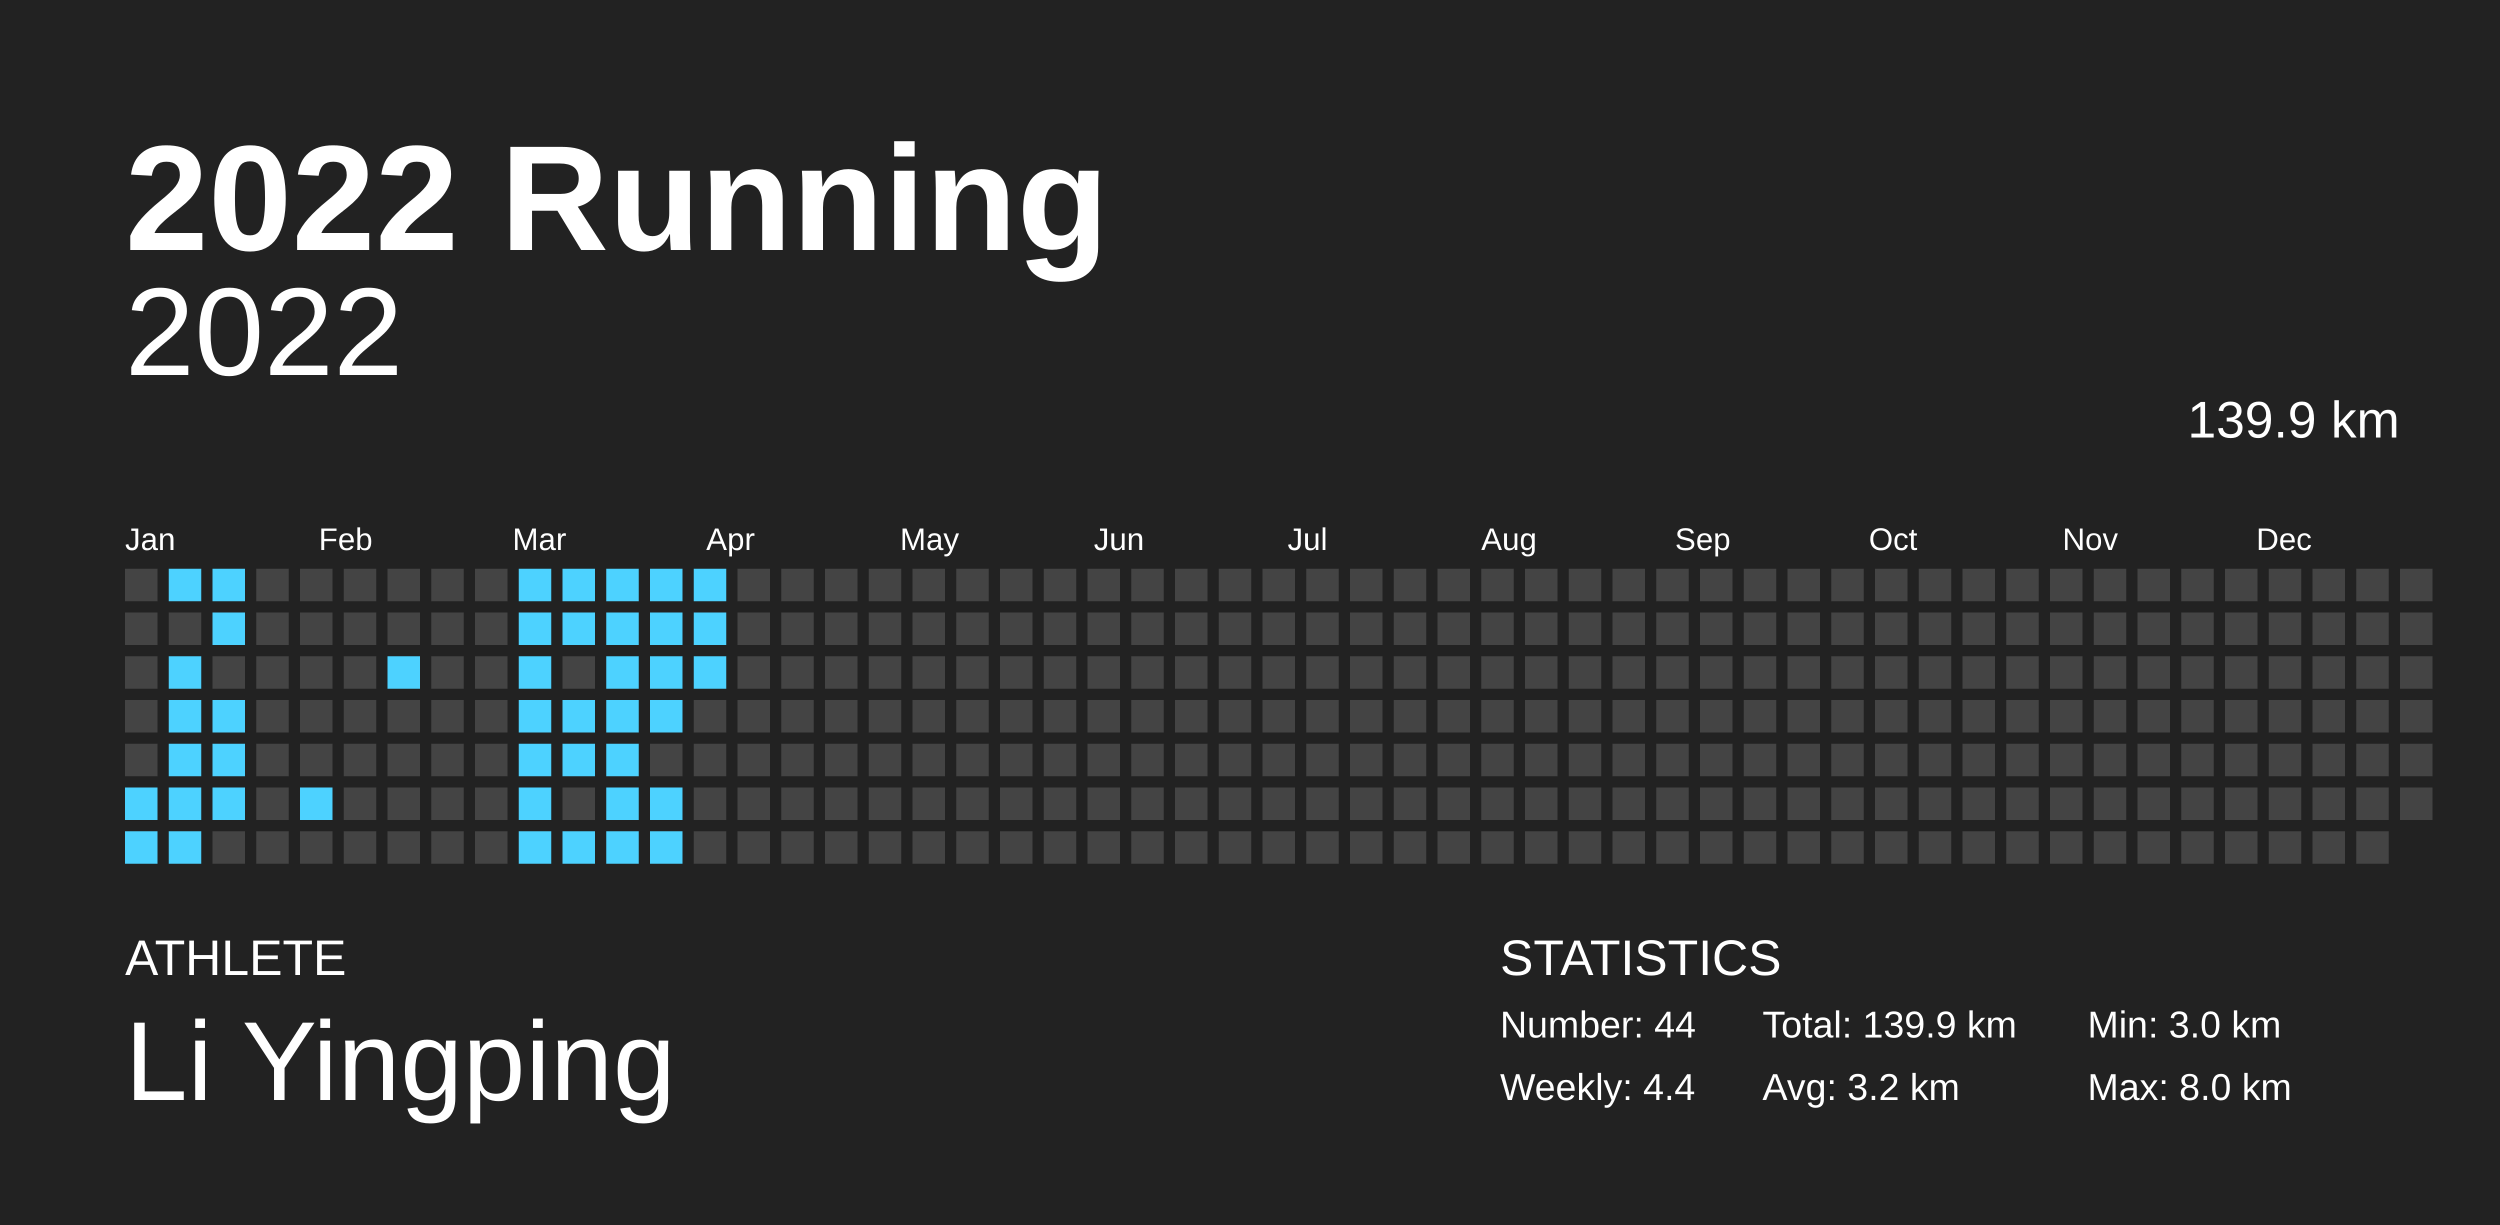
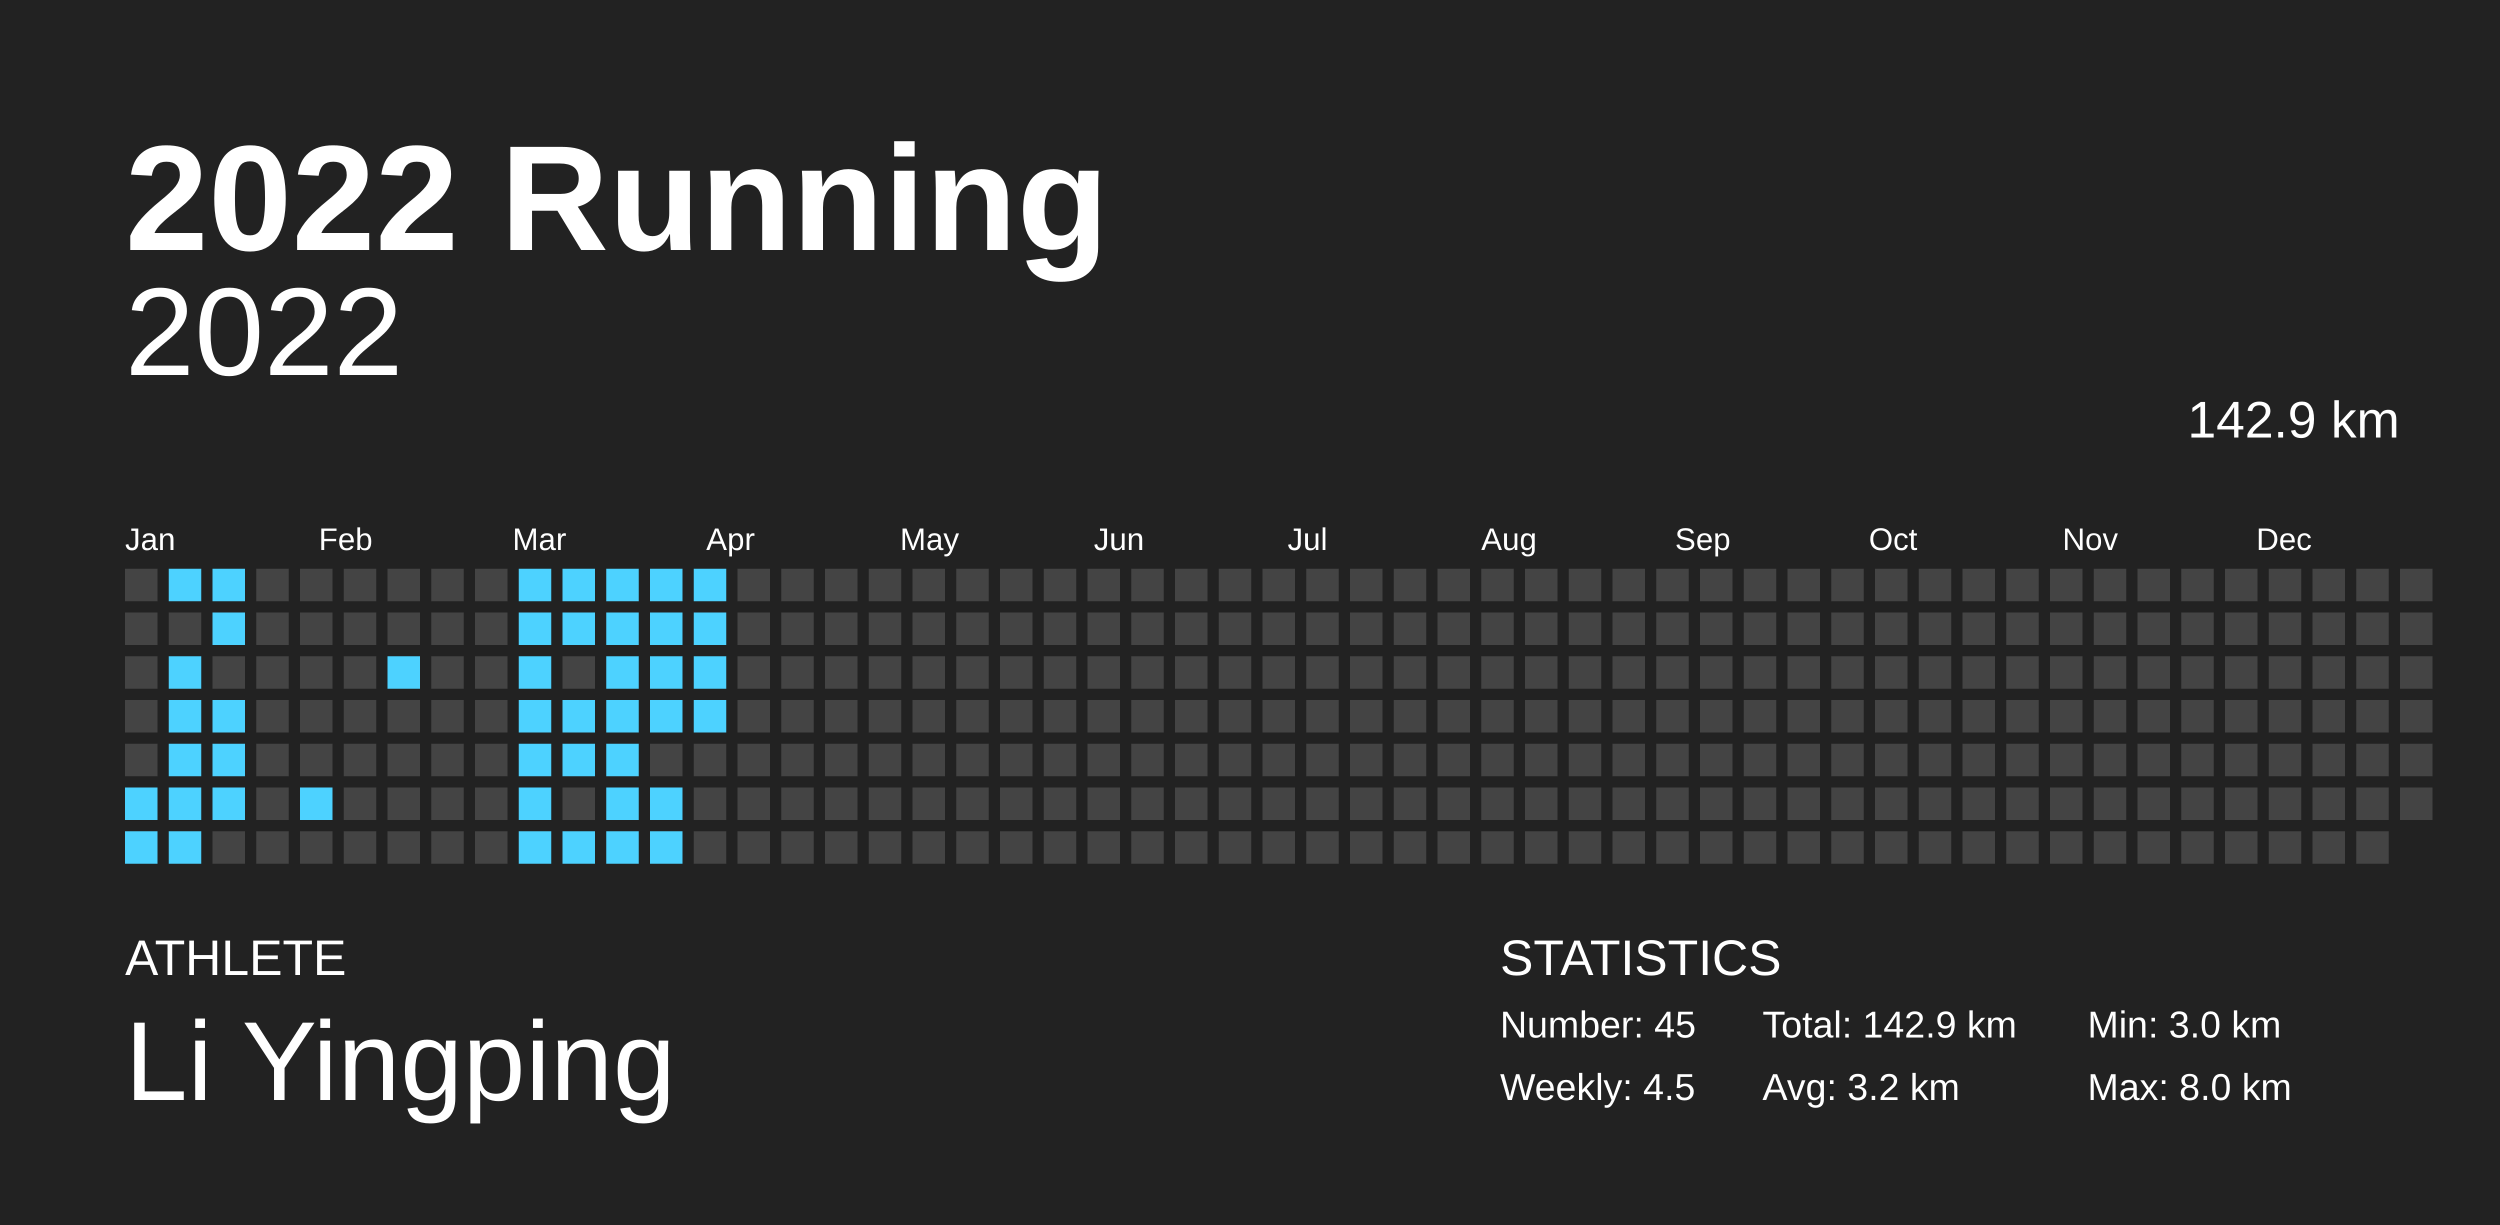
<svg xmlns="http://www.w3.org/2000/svg" baseProfile="full" height="98mm" version="1.1" viewBox="0,0,200,98" width="200mm">
  <defs />
  <rect fill="#222222" height="98" width="200" x="0" y="0" />
  <text fill="#FFFFFF" style="font-size:12px; font-family:Arial; font-weight:bold;" x="10" y="20">2022 Running</text>
  <text fill="#FFFFFF" style="font-size:4px; font-family:Arial" x="10" y="78">ATHLETE</text>
  <text fill="#FFFFFF" style="font-size:9px; font-family:Arial" x="10" y="88">Li Yingping</text>
  <text fill="#FFFFFF" style="font-size:4px; font-family:Arial" x="120" y="78">STATISTICS</text>
-   <text fill="#FFFFFF" style="font-size:3px; font-family:Arial" x="120" y="83">Number: 44</text>
-   <text fill="#FFFFFF" style="font-size:3px; font-family:Arial" x="120" y="88">Weekly: 4.4</text>
-   <text fill="#FFFFFF" style="font-size:3px; font-family:Arial" x="141" y="83">Total: 139.9 km</text>
+   <text fill="#FFFFFF" style="font-size:3px; font-family:Arial" x="120" y="83">Number: 45</text>
+   <text fill="#FFFFFF" style="font-size:3px; font-family:Arial" x="120" y="88">Weekly: 4.5</text>
+   <text fill="#FFFFFF" style="font-size:3px; font-family:Arial" x="141" y="83">Total: 142.9 km</text>
  <text fill="#FFFFFF" style="font-size:3px; font-family:Arial" x="141" y="88">Avg: 3.2 km</text>
  <text fill="#FFFFFF" style="font-size:3px; font-family:Arial" x="167" y="83">Min: 3.0 km</text>
  <text fill="#FFFFFF" style="font-size:3px; font-family:Arial" x="167" y="88">Max: 8.0 km</text>
  <text alignment-baseline="hanging" fill="#FFFFFF" style="font-size:10.0px; font-family:Arial;" x="10" y="30">2022</text>
-   <text alignment-baseline="hanging" fill="#FFFFFF" style="font-size:4.125px; font-family:Arial;" x="175" y="35">139.9 km</text>
+   <text alignment-baseline="hanging" fill="#FFFFFF" style="font-size:4.125px; font-family:Arial;" x="175" y="35">142.9 km</text>
  <text fill="#FFFFFF" style="font-size:2.5px; font-family:Arial" x="10.0" y="44">Jan</text>
  <text fill="#FFFFFF" style="font-size:2.5px; font-family:Arial" x="25.5" y="44">Feb</text>
  <text fill="#FFFFFF" style="font-size:2.5px; font-family:Arial" x="41.0" y="44">Mar</text>
  <text fill="#FFFFFF" style="font-size:2.5px; font-family:Arial" x="56.5" y="44">Apr</text>
  <text fill="#FFFFFF" style="font-size:2.5px; font-family:Arial" x="72.0" y="44">May</text>
  <text fill="#FFFFFF" style="font-size:2.5px; font-family:Arial" x="87.5" y="44">Jun</text>
  <text fill="#FFFFFF" style="font-size:2.5px; font-family:Arial" x="103.0" y="44">Jul</text>
  <text fill="#FFFFFF" style="font-size:2.5px; font-family:Arial" x="118.5" y="44">Aug</text>
  <text fill="#FFFFFF" style="font-size:2.5px; font-family:Arial" x="134.0" y="44">Sep</text>
  <text fill="#FFFFFF" style="font-size:2.5px; font-family:Arial" x="149.5" y="44">Oct</text>
  <text fill="#FFFFFF" style="font-size:2.5px; font-family:Arial" x="165.0" y="44">Nov</text>
  <text fill="#FFFFFF" style="font-size:2.5px; font-family:Arial" x="180.5" y="44">Dec</text>
  <rect fill="#444444" height="2.6" width="2.6" x="10.0" y="45.5" />
  <rect fill="#444444" height="2.6" width="2.6" x="10.0" y="49.0" />
  <rect fill="#444444" height="2.6" width="2.6" x="10.0" y="52.5" />
  <rect fill="#444444" height="2.6" width="2.6" x="10.0" y="56.0" />
  <rect fill="#444444" height="2.6" width="2.6" x="10.0" y="59.5" />
  <rect fill="#4dd2ff" height="2.6" width="2.6" x="10.0" y="63.0" />
  <rect fill="#4dd2ff" height="2.6" width="2.6" x="10.0" y="66.5" />
  <rect fill="#4dd2ff" height="2.6" width="2.6" x="13.5" y="45.5" />
  <rect fill="#444444" height="2.6" width="2.6" x="13.5" y="49.0" />
  <rect fill="#4dd2ff" height="2.6" width="2.6" x="13.5" y="52.5" />
  <rect fill="#4dd2ff" height="2.6" width="2.6" x="13.5" y="56.0" />
  <rect fill="#4dd2ff" height="2.6" width="2.6" x="13.5" y="59.5" />
  <rect fill="#4dd2ff" height="2.6" width="2.6" x="13.5" y="63.0" />
  <rect fill="#4dd2ff" height="2.6" width="2.6" x="13.5" y="66.5" />
  <rect fill="#4dd2ff" height="2.6" width="2.6" x="17.0" y="45.5" />
  <rect fill="#4dd2ff" height="2.6" width="2.6" x="17.0" y="49.0" />
  <rect fill="#444444" height="2.6" width="2.6" x="17.0" y="52.5" />
  <rect fill="#4dd2ff" height="2.6" width="2.6" x="17.0" y="56.0" />
  <rect fill="#4dd2ff" height="2.6" width="2.6" x="17.0" y="59.5" />
  <rect fill="#4dd2ff" height="2.6" width="2.6" x="17.0" y="63.0" />
  <rect fill="#444444" height="2.6" width="2.6" x="17.0" y="66.5" />
  <rect fill="#444444" height="2.6" width="2.6" x="20.5" y="45.5" />
  <rect fill="#444444" height="2.6" width="2.6" x="20.5" y="49.0" />
  <rect fill="#444444" height="2.6" width="2.6" x="20.5" y="52.5" />
  <rect fill="#444444" height="2.6" width="2.6" x="20.5" y="56.0" />
  <rect fill="#444444" height="2.6" width="2.6" x="20.5" y="59.5" />
  <rect fill="#444444" height="2.6" width="2.6" x="20.5" y="63.0" />
  <rect fill="#444444" height="2.6" width="2.6" x="20.5" y="66.5" />
  <rect fill="#444444" height="2.6" width="2.6" x="24.0" y="45.5" />
  <rect fill="#444444" height="2.6" width="2.6" x="24.0" y="49.0" />
  <rect fill="#444444" height="2.6" width="2.6" x="24.0" y="52.5" />
  <rect fill="#444444" height="2.6" width="2.6" x="24.0" y="56.0" />
  <rect fill="#444444" height="2.6" width="2.6" x="24.0" y="59.5" />
  <rect fill="#4dd2ff" height="2.6" width="2.6" x="24.0" y="63.0" />
  <rect fill="#444444" height="2.6" width="2.6" x="24.0" y="66.5" />
  <rect fill="#444444" height="2.6" width="2.6" x="27.5" y="45.5" />
  <rect fill="#444444" height="2.6" width="2.6" x="27.5" y="49.0" />
  <rect fill="#444444" height="2.6" width="2.6" x="27.5" y="52.5" />
  <rect fill="#444444" height="2.6" width="2.6" x="27.5" y="56.0" />
  <rect fill="#444444" height="2.6" width="2.6" x="27.5" y="59.5" />
  <rect fill="#444444" height="2.6" width="2.6" x="27.5" y="63.0" />
  <rect fill="#444444" height="2.6" width="2.6" x="27.5" y="66.5" />
  <rect fill="#444444" height="2.6" width="2.6" x="31.0" y="45.5" />
  <rect fill="#444444" height="2.6" width="2.6" x="31.0" y="49.0" />
  <rect fill="#4dd2ff" height="2.6" width="2.6" x="31.0" y="52.5" />
  <rect fill="#444444" height="2.6" width="2.6" x="31.0" y="56.0" />
  <rect fill="#444444" height="2.6" width="2.6" x="31.0" y="59.5" />
  <rect fill="#444444" height="2.6" width="2.6" x="31.0" y="63.0" />
  <rect fill="#444444" height="2.6" width="2.6" x="31.0" y="66.5" />
  <rect fill="#444444" height="2.6" width="2.6" x="34.5" y="45.5" />
  <rect fill="#444444" height="2.6" width="2.6" x="34.5" y="49.0" />
  <rect fill="#444444" height="2.6" width="2.6" x="34.5" y="52.5" />
  <rect fill="#444444" height="2.6" width="2.6" x="34.5" y="56.0" />
  <rect fill="#444444" height="2.6" width="2.6" x="34.5" y="59.5" />
  <rect fill="#444444" height="2.6" width="2.6" x="34.5" y="63.0" />
  <rect fill="#444444" height="2.6" width="2.6" x="34.5" y="66.5" />
  <rect fill="#444444" height="2.6" width="2.6" x="38.0" y="45.5" />
  <rect fill="#444444" height="2.6" width="2.6" x="38.0" y="49.0" />
  <rect fill="#444444" height="2.6" width="2.6" x="38.0" y="52.5" />
  <rect fill="#444444" height="2.6" width="2.6" x="38.0" y="56.0" />
  <rect fill="#444444" height="2.6" width="2.6" x="38.0" y="59.5" />
  <rect fill="#444444" height="2.6" width="2.6" x="38.0" y="63.0" />
  <rect fill="#444444" height="2.6" width="2.6" x="38.0" y="66.5" />
  <rect fill="#4dd2ff" height="2.6" width="2.6" x="41.5" y="45.5" />
  <rect fill="#4dd2ff" height="2.6" width="2.6" x="41.5" y="49.0" />
  <rect fill="#4dd2ff" height="2.6" width="2.6" x="41.5" y="52.5" />
  <rect fill="#4dd2ff" height="2.6" width="2.6" x="41.5" y="56.0" />
  <rect fill="#4dd2ff" height="2.6" width="2.6" x="41.5" y="59.5" />
  <rect fill="#4dd2ff" height="2.6" width="2.6" x="41.5" y="63.0" />
  <rect fill="#4dd2ff" height="2.6" width="2.6" x="41.5" y="66.5" />
  <rect fill="#4dd2ff" height="2.6" width="2.6" x="45.0" y="45.5" />
  <rect fill="#4dd2ff" height="2.6" width="2.6" x="45.0" y="49.0" />
  <rect fill="#444444" height="2.6" width="2.6" x="45.0" y="52.5" />
  <rect fill="#4dd2ff" height="2.6" width="2.6" x="45.0" y="56.0" />
  <rect fill="#4dd2ff" height="2.6" width="2.6" x="45.0" y="59.5" />
  <rect fill="#444444" height="2.6" width="2.6" x="45.0" y="63.0" />
  <rect fill="#4dd2ff" height="2.6" width="2.6" x="45.0" y="66.5" />
  <rect fill="#4dd2ff" height="2.6" width="2.6" x="48.5" y="45.5" />
  <rect fill="#4dd2ff" height="2.6" width="2.6" x="48.5" y="49.0" />
  <rect fill="#4dd2ff" height="2.6" width="2.6" x="48.5" y="52.5" />
  <rect fill="#4dd2ff" height="2.6" width="2.6" x="48.5" y="56.0" />
  <rect fill="#4dd2ff" height="2.6" width="2.6" x="48.5" y="59.5" />
  <rect fill="#4dd2ff" height="2.6" width="2.6" x="48.5" y="63.0" />
  <rect fill="#4dd2ff" height="2.6" width="2.6" x="48.5" y="66.5" />
  <rect fill="#4dd2ff" height="2.6" width="2.6" x="52.0" y="45.5" />
  <rect fill="#4dd2ff" height="2.6" width="2.6" x="52.0" y="49.0" />
  <rect fill="#4dd2ff" height="2.6" width="2.6" x="52.0" y="52.5" />
  <rect fill="#4dd2ff" height="2.6" width="2.6" x="52.0" y="56.0" />
  <rect fill="#444444" height="2.6" width="2.6" x="52.0" y="59.5" />
  <rect fill="#4dd2ff" height="2.6" width="2.6" x="52.0" y="63.0" />
  <rect fill="#4dd2ff" height="2.6" width="2.6" x="52.0" y="66.5" />
  <rect fill="#4dd2ff" height="2.6" width="2.6" x="55.5" y="45.5" />
  <rect fill="#4dd2ff" height="2.6" width="2.6" x="55.5" y="49.0" />
  <rect fill="#4dd2ff" height="2.6" width="2.6" x="55.5" y="52.5" />
-   <rect fill="#444444" height="2.6" width="2.6" x="55.5" y="56.0" />
+   <rect fill="#4dd2ff" height="2.6" width="2.6" x="55.5" y="56.0" />
  <rect fill="#444444" height="2.6" width="2.6" x="55.5" y="59.5" />
  <rect fill="#444444" height="2.6" width="2.6" x="55.5" y="63.0" />
  <rect fill="#444444" height="2.6" width="2.6" x="55.5" y="66.5" />
  <rect fill="#444444" height="2.6" width="2.6" x="59.0" y="45.5" />
  <rect fill="#444444" height="2.6" width="2.6" x="59.0" y="49.0" />
  <rect fill="#444444" height="2.6" width="2.6" x="59.0" y="52.5" />
  <rect fill="#444444" height="2.6" width="2.6" x="59.0" y="56.0" />
  <rect fill="#444444" height="2.6" width="2.6" x="59.0" y="59.5" />
  <rect fill="#444444" height="2.6" width="2.6" x="59.0" y="63.0" />
  <rect fill="#444444" height="2.6" width="2.6" x="59.0" y="66.5" />
  <rect fill="#444444" height="2.6" width="2.6" x="62.5" y="45.5" />
  <rect fill="#444444" height="2.6" width="2.6" x="62.5" y="49.0" />
  <rect fill="#444444" height="2.6" width="2.6" x="62.5" y="52.5" />
  <rect fill="#444444" height="2.6" width="2.6" x="62.5" y="56.0" />
  <rect fill="#444444" height="2.6" width="2.6" x="62.5" y="59.5" />
  <rect fill="#444444" height="2.6" width="2.6" x="62.5" y="63.0" />
  <rect fill="#444444" height="2.6" width="2.6" x="62.5" y="66.5" />
  <rect fill="#444444" height="2.6" width="2.6" x="66.0" y="45.5" />
  <rect fill="#444444" height="2.6" width="2.6" x="66.0" y="49.0" />
  <rect fill="#444444" height="2.6" width="2.6" x="66.0" y="52.5" />
  <rect fill="#444444" height="2.6" width="2.6" x="66.0" y="56.0" />
  <rect fill="#444444" height="2.6" width="2.6" x="66.0" y="59.5" />
  <rect fill="#444444" height="2.6" width="2.6" x="66.0" y="63.0" />
  <rect fill="#444444" height="2.6" width="2.6" x="66.0" y="66.5" />
  <rect fill="#444444" height="2.6" width="2.6" x="69.5" y="45.5" />
  <rect fill="#444444" height="2.6" width="2.6" x="69.5" y="49.0" />
  <rect fill="#444444" height="2.6" width="2.6" x="69.5" y="52.5" />
  <rect fill="#444444" height="2.6" width="2.6" x="69.5" y="56.0" />
  <rect fill="#444444" height="2.6" width="2.6" x="69.5" y="59.5" />
  <rect fill="#444444" height="2.6" width="2.6" x="69.5" y="63.0" />
  <rect fill="#444444" height="2.6" width="2.6" x="69.5" y="66.5" />
  <rect fill="#444444" height="2.6" width="2.6" x="73.0" y="45.5" />
  <rect fill="#444444" height="2.6" width="2.6" x="73.0" y="49.0" />
  <rect fill="#444444" height="2.6" width="2.6" x="73.0" y="52.5" />
  <rect fill="#444444" height="2.6" width="2.6" x="73.0" y="56.0" />
  <rect fill="#444444" height="2.6" width="2.6" x="73.0" y="59.5" />
  <rect fill="#444444" height="2.6" width="2.6" x="73.0" y="63.0" />
  <rect fill="#444444" height="2.6" width="2.6" x="73.0" y="66.5" />
  <rect fill="#444444" height="2.6" width="2.6" x="76.5" y="45.5" />
  <rect fill="#444444" height="2.6" width="2.6" x="76.5" y="49.0" />
  <rect fill="#444444" height="2.6" width="2.6" x="76.5" y="52.5" />
  <rect fill="#444444" height="2.6" width="2.6" x="76.5" y="56.0" />
  <rect fill="#444444" height="2.6" width="2.6" x="76.5" y="59.5" />
  <rect fill="#444444" height="2.6" width="2.6" x="76.5" y="63.0" />
  <rect fill="#444444" height="2.6" width="2.6" x="76.5" y="66.5" />
  <rect fill="#444444" height="2.6" width="2.6" x="80.0" y="45.5" />
  <rect fill="#444444" height="2.6" width="2.6" x="80.0" y="49.0" />
  <rect fill="#444444" height="2.6" width="2.6" x="80.0" y="52.5" />
  <rect fill="#444444" height="2.6" width="2.6" x="80.0" y="56.0" />
  <rect fill="#444444" height="2.6" width="2.6" x="80.0" y="59.5" />
  <rect fill="#444444" height="2.6" width="2.6" x="80.0" y="63.0" />
  <rect fill="#444444" height="2.6" width="2.6" x="80.0" y="66.5" />
  <rect fill="#444444" height="2.6" width="2.6" x="83.5" y="45.5" />
  <rect fill="#444444" height="2.6" width="2.6" x="83.5" y="49.0" />
  <rect fill="#444444" height="2.6" width="2.6" x="83.5" y="52.5" />
  <rect fill="#444444" height="2.6" width="2.6" x="83.5" y="56.0" />
  <rect fill="#444444" height="2.6" width="2.6" x="83.5" y="59.5" />
  <rect fill="#444444" height="2.6" width="2.6" x="83.5" y="63.0" />
  <rect fill="#444444" height="2.6" width="2.6" x="83.5" y="66.5" />
  <rect fill="#444444" height="2.6" width="2.6" x="87.0" y="45.5" />
  <rect fill="#444444" height="2.6" width="2.6" x="87.0" y="49.0" />
  <rect fill="#444444" height="2.6" width="2.6" x="87.0" y="52.5" />
  <rect fill="#444444" height="2.6" width="2.6" x="87.0" y="56.0" />
  <rect fill="#444444" height="2.6" width="2.6" x="87.0" y="59.5" />
  <rect fill="#444444" height="2.6" width="2.6" x="87.0" y="63.0" />
  <rect fill="#444444" height="2.6" width="2.6" x="87.0" y="66.5" />
  <rect fill="#444444" height="2.6" width="2.6" x="90.5" y="45.5" />
  <rect fill="#444444" height="2.6" width="2.6" x="90.5" y="49.0" />
  <rect fill="#444444" height="2.6" width="2.6" x="90.5" y="52.5" />
  <rect fill="#444444" height="2.6" width="2.6" x="90.5" y="56.0" />
  <rect fill="#444444" height="2.6" width="2.6" x="90.5" y="59.5" />
  <rect fill="#444444" height="2.6" width="2.6" x="90.5" y="63.0" />
  <rect fill="#444444" height="2.6" width="2.6" x="90.5" y="66.5" />
  <rect fill="#444444" height="2.6" width="2.6" x="94.0" y="45.5" />
  <rect fill="#444444" height="2.6" width="2.6" x="94.0" y="49.0" />
  <rect fill="#444444" height="2.6" width="2.6" x="94.0" y="52.5" />
  <rect fill="#444444" height="2.6" width="2.6" x="94.0" y="56.0" />
  <rect fill="#444444" height="2.6" width="2.6" x="94.0" y="59.5" />
  <rect fill="#444444" height="2.6" width="2.6" x="94.0" y="63.0" />
  <rect fill="#444444" height="2.6" width="2.6" x="94.0" y="66.5" />
  <rect fill="#444444" height="2.6" width="2.6" x="97.5" y="45.5" />
  <rect fill="#444444" height="2.6" width="2.6" x="97.5" y="49.0" />
  <rect fill="#444444" height="2.6" width="2.6" x="97.5" y="52.5" />
  <rect fill="#444444" height="2.6" width="2.6" x="97.5" y="56.0" />
  <rect fill="#444444" height="2.6" width="2.6" x="97.5" y="59.5" />
  <rect fill="#444444" height="2.6" width="2.6" x="97.5" y="63.0" />
  <rect fill="#444444" height="2.6" width="2.6" x="97.5" y="66.5" />
  <rect fill="#444444" height="2.6" width="2.6" x="101.0" y="45.5" />
  <rect fill="#444444" height="2.6" width="2.6" x="101.0" y="49.0" />
  <rect fill="#444444" height="2.6" width="2.6" x="101.0" y="52.5" />
  <rect fill="#444444" height="2.6" width="2.6" x="101.0" y="56.0" />
  <rect fill="#444444" height="2.6" width="2.6" x="101.0" y="59.5" />
  <rect fill="#444444" height="2.6" width="2.6" x="101.0" y="63.0" />
  <rect fill="#444444" height="2.6" width="2.6" x="101.0" y="66.5" />
  <rect fill="#444444" height="2.6" width="2.6" x="104.5" y="45.5" />
  <rect fill="#444444" height="2.6" width="2.6" x="104.5" y="49.0" />
  <rect fill="#444444" height="2.6" width="2.6" x="104.5" y="52.5" />
  <rect fill="#444444" height="2.6" width="2.6" x="104.5" y="56.0" />
  <rect fill="#444444" height="2.6" width="2.6" x="104.5" y="59.5" />
  <rect fill="#444444" height="2.6" width="2.6" x="104.5" y="63.0" />
  <rect fill="#444444" height="2.6" width="2.6" x="104.5" y="66.5" />
  <rect fill="#444444" height="2.6" width="2.6" x="108.0" y="45.5" />
  <rect fill="#444444" height="2.6" width="2.6" x="108.0" y="49.0" />
  <rect fill="#444444" height="2.6" width="2.6" x="108.0" y="52.5" />
  <rect fill="#444444" height="2.6" width="2.6" x="108.0" y="56.0" />
  <rect fill="#444444" height="2.6" width="2.6" x="108.0" y="59.5" />
  <rect fill="#444444" height="2.6" width="2.6" x="108.0" y="63.0" />
  <rect fill="#444444" height="2.6" width="2.6" x="108.0" y="66.5" />
  <rect fill="#444444" height="2.6" width="2.6" x="111.5" y="45.5" />
  <rect fill="#444444" height="2.6" width="2.6" x="111.5" y="49.0" />
  <rect fill="#444444" height="2.6" width="2.6" x="111.5" y="52.5" />
  <rect fill="#444444" height="2.6" width="2.6" x="111.5" y="56.0" />
  <rect fill="#444444" height="2.6" width="2.6" x="111.5" y="59.5" />
  <rect fill="#444444" height="2.6" width="2.6" x="111.5" y="63.0" />
  <rect fill="#444444" height="2.6" width="2.6" x="111.5" y="66.5" />
  <rect fill="#444444" height="2.6" width="2.6" x="115.0" y="45.5" />
  <rect fill="#444444" height="2.6" width="2.6" x="115.0" y="49.0" />
  <rect fill="#444444" height="2.6" width="2.6" x="115.0" y="52.5" />
  <rect fill="#444444" height="2.6" width="2.6" x="115.0" y="56.0" />
  <rect fill="#444444" height="2.6" width="2.6" x="115.0" y="59.5" />
  <rect fill="#444444" height="2.6" width="2.6" x="115.0" y="63.0" />
  <rect fill="#444444" height="2.6" width="2.6" x="115.0" y="66.5" />
  <rect fill="#444444" height="2.6" width="2.6" x="118.5" y="45.5" />
  <rect fill="#444444" height="2.6" width="2.6" x="118.5" y="49.0" />
  <rect fill="#444444" height="2.6" width="2.6" x="118.5" y="52.5" />
  <rect fill="#444444" height="2.6" width="2.6" x="118.5" y="56.0" />
  <rect fill="#444444" height="2.6" width="2.6" x="118.5" y="59.5" />
  <rect fill="#444444" height="2.6" width="2.6" x="118.5" y="63.0" />
  <rect fill="#444444" height="2.6" width="2.6" x="118.5" y="66.5" />
  <rect fill="#444444" height="2.6" width="2.6" x="122.0" y="45.5" />
  <rect fill="#444444" height="2.6" width="2.6" x="122.0" y="49.0" />
  <rect fill="#444444" height="2.6" width="2.6" x="122.0" y="52.5" />
  <rect fill="#444444" height="2.6" width="2.6" x="122.0" y="56.0" />
  <rect fill="#444444" height="2.6" width="2.6" x="122.0" y="59.5" />
  <rect fill="#444444" height="2.6" width="2.6" x="122.0" y="63.0" />
  <rect fill="#444444" height="2.6" width="2.6" x="122.0" y="66.5" />
  <rect fill="#444444" height="2.6" width="2.6" x="125.5" y="45.5" />
  <rect fill="#444444" height="2.6" width="2.6" x="125.5" y="49.0" />
  <rect fill="#444444" height="2.6" width="2.6" x="125.5" y="52.5" />
  <rect fill="#444444" height="2.6" width="2.6" x="125.5" y="56.0" />
  <rect fill="#444444" height="2.6" width="2.6" x="125.5" y="59.5" />
  <rect fill="#444444" height="2.6" width="2.6" x="125.5" y="63.0" />
  <rect fill="#444444" height="2.6" width="2.6" x="125.5" y="66.5" />
  <rect fill="#444444" height="2.6" width="2.6" x="129.0" y="45.5" />
  <rect fill="#444444" height="2.6" width="2.6" x="129.0" y="49.0" />
  <rect fill="#444444" height="2.6" width="2.6" x="129.0" y="52.5" />
  <rect fill="#444444" height="2.6" width="2.6" x="129.0" y="56.0" />
  <rect fill="#444444" height="2.6" width="2.6" x="129.0" y="59.5" />
  <rect fill="#444444" height="2.6" width="2.6" x="129.0" y="63.0" />
  <rect fill="#444444" height="2.6" width="2.6" x="129.0" y="66.5" />
  <rect fill="#444444" height="2.6" width="2.6" x="132.5" y="45.5" />
  <rect fill="#444444" height="2.6" width="2.6" x="132.5" y="49.0" />
  <rect fill="#444444" height="2.6" width="2.6" x="132.5" y="52.5" />
  <rect fill="#444444" height="2.6" width="2.6" x="132.5" y="56.0" />
  <rect fill="#444444" height="2.6" width="2.6" x="132.5" y="59.5" />
  <rect fill="#444444" height="2.6" width="2.6" x="132.5" y="63.0" />
  <rect fill="#444444" height="2.6" width="2.6" x="132.5" y="66.5" />
  <rect fill="#444444" height="2.6" width="2.6" x="136.0" y="45.5" />
  <rect fill="#444444" height="2.6" width="2.6" x="136.0" y="49.0" />
  <rect fill="#444444" height="2.6" width="2.6" x="136.0" y="52.5" />
  <rect fill="#444444" height="2.6" width="2.6" x="136.0" y="56.0" />
  <rect fill="#444444" height="2.6" width="2.6" x="136.0" y="59.5" />
  <rect fill="#444444" height="2.6" width="2.6" x="136.0" y="63.0" />
  <rect fill="#444444" height="2.6" width="2.6" x="136.0" y="66.5" />
  <rect fill="#444444" height="2.6" width="2.6" x="139.5" y="45.5" />
  <rect fill="#444444" height="2.6" width="2.6" x="139.5" y="49.0" />
  <rect fill="#444444" height="2.6" width="2.6" x="139.5" y="52.5" />
  <rect fill="#444444" height="2.6" width="2.6" x="139.5" y="56.0" />
  <rect fill="#444444" height="2.6" width="2.6" x="139.5" y="59.5" />
  <rect fill="#444444" height="2.6" width="2.6" x="139.5" y="63.0" />
  <rect fill="#444444" height="2.6" width="2.6" x="139.5" y="66.5" />
  <rect fill="#444444" height="2.6" width="2.6" x="143.0" y="45.5" />
  <rect fill="#444444" height="2.6" width="2.6" x="143.0" y="49.0" />
  <rect fill="#444444" height="2.6" width="2.6" x="143.0" y="52.5" />
  <rect fill="#444444" height="2.6" width="2.6" x="143.0" y="56.0" />
  <rect fill="#444444" height="2.6" width="2.6" x="143.0" y="59.5" />
  <rect fill="#444444" height="2.6" width="2.6" x="143.0" y="63.0" />
  <rect fill="#444444" height="2.6" width="2.6" x="143.0" y="66.5" />
  <rect fill="#444444" height="2.6" width="2.6" x="146.5" y="45.5" />
  <rect fill="#444444" height="2.6" width="2.6" x="146.5" y="49.0" />
  <rect fill="#444444" height="2.6" width="2.6" x="146.5" y="52.5" />
  <rect fill="#444444" height="2.6" width="2.6" x="146.5" y="56.0" />
  <rect fill="#444444" height="2.6" width="2.6" x="146.5" y="59.5" />
  <rect fill="#444444" height="2.6" width="2.6" x="146.5" y="63.0" />
  <rect fill="#444444" height="2.6" width="2.6" x="146.5" y="66.5" />
  <rect fill="#444444" height="2.6" width="2.6" x="150.0" y="45.5" />
  <rect fill="#444444" height="2.6" width="2.6" x="150.0" y="49.0" />
  <rect fill="#444444" height="2.6" width="2.6" x="150.0" y="52.5" />
  <rect fill="#444444" height="2.6" width="2.6" x="150.0" y="56.0" />
  <rect fill="#444444" height="2.6" width="2.6" x="150.0" y="59.5" />
  <rect fill="#444444" height="2.6" width="2.6" x="150.0" y="63.0" />
  <rect fill="#444444" height="2.6" width="2.6" x="150.0" y="66.5" />
  <rect fill="#444444" height="2.6" width="2.6" x="153.5" y="45.5" />
  <rect fill="#444444" height="2.6" width="2.6" x="153.5" y="49.0" />
  <rect fill="#444444" height="2.6" width="2.6" x="153.5" y="52.5" />
  <rect fill="#444444" height="2.6" width="2.6" x="153.5" y="56.0" />
  <rect fill="#444444" height="2.6" width="2.6" x="153.5" y="59.5" />
  <rect fill="#444444" height="2.6" width="2.6" x="153.5" y="63.0" />
  <rect fill="#444444" height="2.6" width="2.6" x="153.5" y="66.5" />
  <rect fill="#444444" height="2.6" width="2.6" x="157.0" y="45.5" />
  <rect fill="#444444" height="2.6" width="2.6" x="157.0" y="49.0" />
  <rect fill="#444444" height="2.6" width="2.6" x="157.0" y="52.5" />
  <rect fill="#444444" height="2.6" width="2.6" x="157.0" y="56.0" />
  <rect fill="#444444" height="2.6" width="2.6" x="157.0" y="59.5" />
  <rect fill="#444444" height="2.6" width="2.6" x="157.0" y="63.0" />
  <rect fill="#444444" height="2.6" width="2.6" x="157.0" y="66.5" />
  <rect fill="#444444" height="2.6" width="2.6" x="160.5" y="45.5" />
  <rect fill="#444444" height="2.6" width="2.6" x="160.5" y="49.0" />
  <rect fill="#444444" height="2.6" width="2.6" x="160.5" y="52.5" />
  <rect fill="#444444" height="2.6" width="2.6" x="160.5" y="56.0" />
  <rect fill="#444444" height="2.6" width="2.6" x="160.5" y="59.5" />
  <rect fill="#444444" height="2.6" width="2.6" x="160.5" y="63.0" />
  <rect fill="#444444" height="2.6" width="2.6" x="160.5" y="66.5" />
  <rect fill="#444444" height="2.6" width="2.6" x="164.0" y="45.5" />
  <rect fill="#444444" height="2.6" width="2.6" x="164.0" y="49.0" />
  <rect fill="#444444" height="2.6" width="2.6" x="164.0" y="52.5" />
  <rect fill="#444444" height="2.6" width="2.6" x="164.0" y="56.0" />
  <rect fill="#444444" height="2.6" width="2.6" x="164.0" y="59.5" />
  <rect fill="#444444" height="2.6" width="2.6" x="164.0" y="63.0" />
  <rect fill="#444444" height="2.6" width="2.6" x="164.0" y="66.5" />
  <rect fill="#444444" height="2.6" width="2.6" x="167.5" y="45.5" />
  <rect fill="#444444" height="2.6" width="2.6" x="167.5" y="49.0" />
  <rect fill="#444444" height="2.6" width="2.6" x="167.5" y="52.5" />
  <rect fill="#444444" height="2.6" width="2.6" x="167.5" y="56.0" />
  <rect fill="#444444" height="2.6" width="2.6" x="167.5" y="59.5" />
  <rect fill="#444444" height="2.6" width="2.6" x="167.5" y="63.0" />
  <rect fill="#444444" height="2.6" width="2.6" x="167.5" y="66.5" />
  <rect fill="#444444" height="2.6" width="2.6" x="171.0" y="45.5" />
  <rect fill="#444444" height="2.6" width="2.6" x="171.0" y="49.0" />
  <rect fill="#444444" height="2.6" width="2.6" x="171.0" y="52.5" />
  <rect fill="#444444" height="2.6" width="2.6" x="171.0" y="56.0" />
  <rect fill="#444444" height="2.6" width="2.6" x="171.0" y="59.5" />
  <rect fill="#444444" height="2.6" width="2.6" x="171.0" y="63.0" />
  <rect fill="#444444" height="2.6" width="2.6" x="171.0" y="66.5" />
  <rect fill="#444444" height="2.6" width="2.6" x="174.5" y="45.5" />
  <rect fill="#444444" height="2.6" width="2.6" x="174.5" y="49.0" />
  <rect fill="#444444" height="2.6" width="2.6" x="174.5" y="52.5" />
  <rect fill="#444444" height="2.6" width="2.6" x="174.5" y="56.0" />
  <rect fill="#444444" height="2.6" width="2.6" x="174.5" y="59.5" />
  <rect fill="#444444" height="2.6" width="2.6" x="174.5" y="63.0" />
  <rect fill="#444444" height="2.6" width="2.6" x="174.5" y="66.5" />
  <rect fill="#444444" height="2.6" width="2.6" x="178.0" y="45.5" />
  <rect fill="#444444" height="2.6" width="2.6" x="178.0" y="49.0" />
  <rect fill="#444444" height="2.6" width="2.6" x="178.0" y="52.5" />
  <rect fill="#444444" height="2.6" width="2.6" x="178.0" y="56.0" />
  <rect fill="#444444" height="2.6" width="2.6" x="178.0" y="59.5" />
  <rect fill="#444444" height="2.6" width="2.6" x="178.0" y="63.0" />
  <rect fill="#444444" height="2.6" width="2.6" x="178.0" y="66.5" />
  <rect fill="#444444" height="2.6" width="2.6" x="181.5" y="45.5" />
  <rect fill="#444444" height="2.6" width="2.6" x="181.5" y="49.0" />
  <rect fill="#444444" height="2.6" width="2.6" x="181.5" y="52.5" />
  <rect fill="#444444" height="2.6" width="2.6" x="181.5" y="56.0" />
  <rect fill="#444444" height="2.6" width="2.6" x="181.5" y="59.5" />
  <rect fill="#444444" height="2.6" width="2.6" x="181.5" y="63.0" />
  <rect fill="#444444" height="2.6" width="2.6" x="181.5" y="66.5" />
  <rect fill="#444444" height="2.6" width="2.6" x="185.0" y="45.5" />
  <rect fill="#444444" height="2.6" width="2.6" x="185.0" y="49.0" />
  <rect fill="#444444" height="2.6" width="2.6" x="185.0" y="52.5" />
  <rect fill="#444444" height="2.6" width="2.6" x="185.0" y="56.0" />
  <rect fill="#444444" height="2.6" width="2.6" x="185.0" y="59.5" />
  <rect fill="#444444" height="2.6" width="2.6" x="185.0" y="63.0" />
  <rect fill="#444444" height="2.6" width="2.6" x="185.0" y="66.5" />
  <rect fill="#444444" height="2.6" width="2.6" x="188.5" y="45.5" />
  <rect fill="#444444" height="2.6" width="2.6" x="188.5" y="49.0" />
  <rect fill="#444444" height="2.6" width="2.6" x="188.5" y="52.5" />
  <rect fill="#444444" height="2.6" width="2.6" x="188.5" y="56.0" />
  <rect fill="#444444" height="2.6" width="2.6" x="188.5" y="59.5" />
  <rect fill="#444444" height="2.6" width="2.6" x="188.5" y="63.0" />
  <rect fill="#444444" height="2.6" width="2.6" x="188.5" y="66.5" />
  <rect fill="#444444" height="2.6" width="2.6" x="192.0" y="45.5" />
  <rect fill="#444444" height="2.6" width="2.6" x="192.0" y="49.0" />
  <rect fill="#444444" height="2.6" width="2.6" x="192.0" y="52.5" />
  <rect fill="#444444" height="2.6" width="2.6" x="192.0" y="56.0" />
  <rect fill="#444444" height="2.6" width="2.6" x="192.0" y="59.5" />
  <rect fill="#444444" height="2.6" width="2.6" x="192.0" y="63.0" />
</svg>
